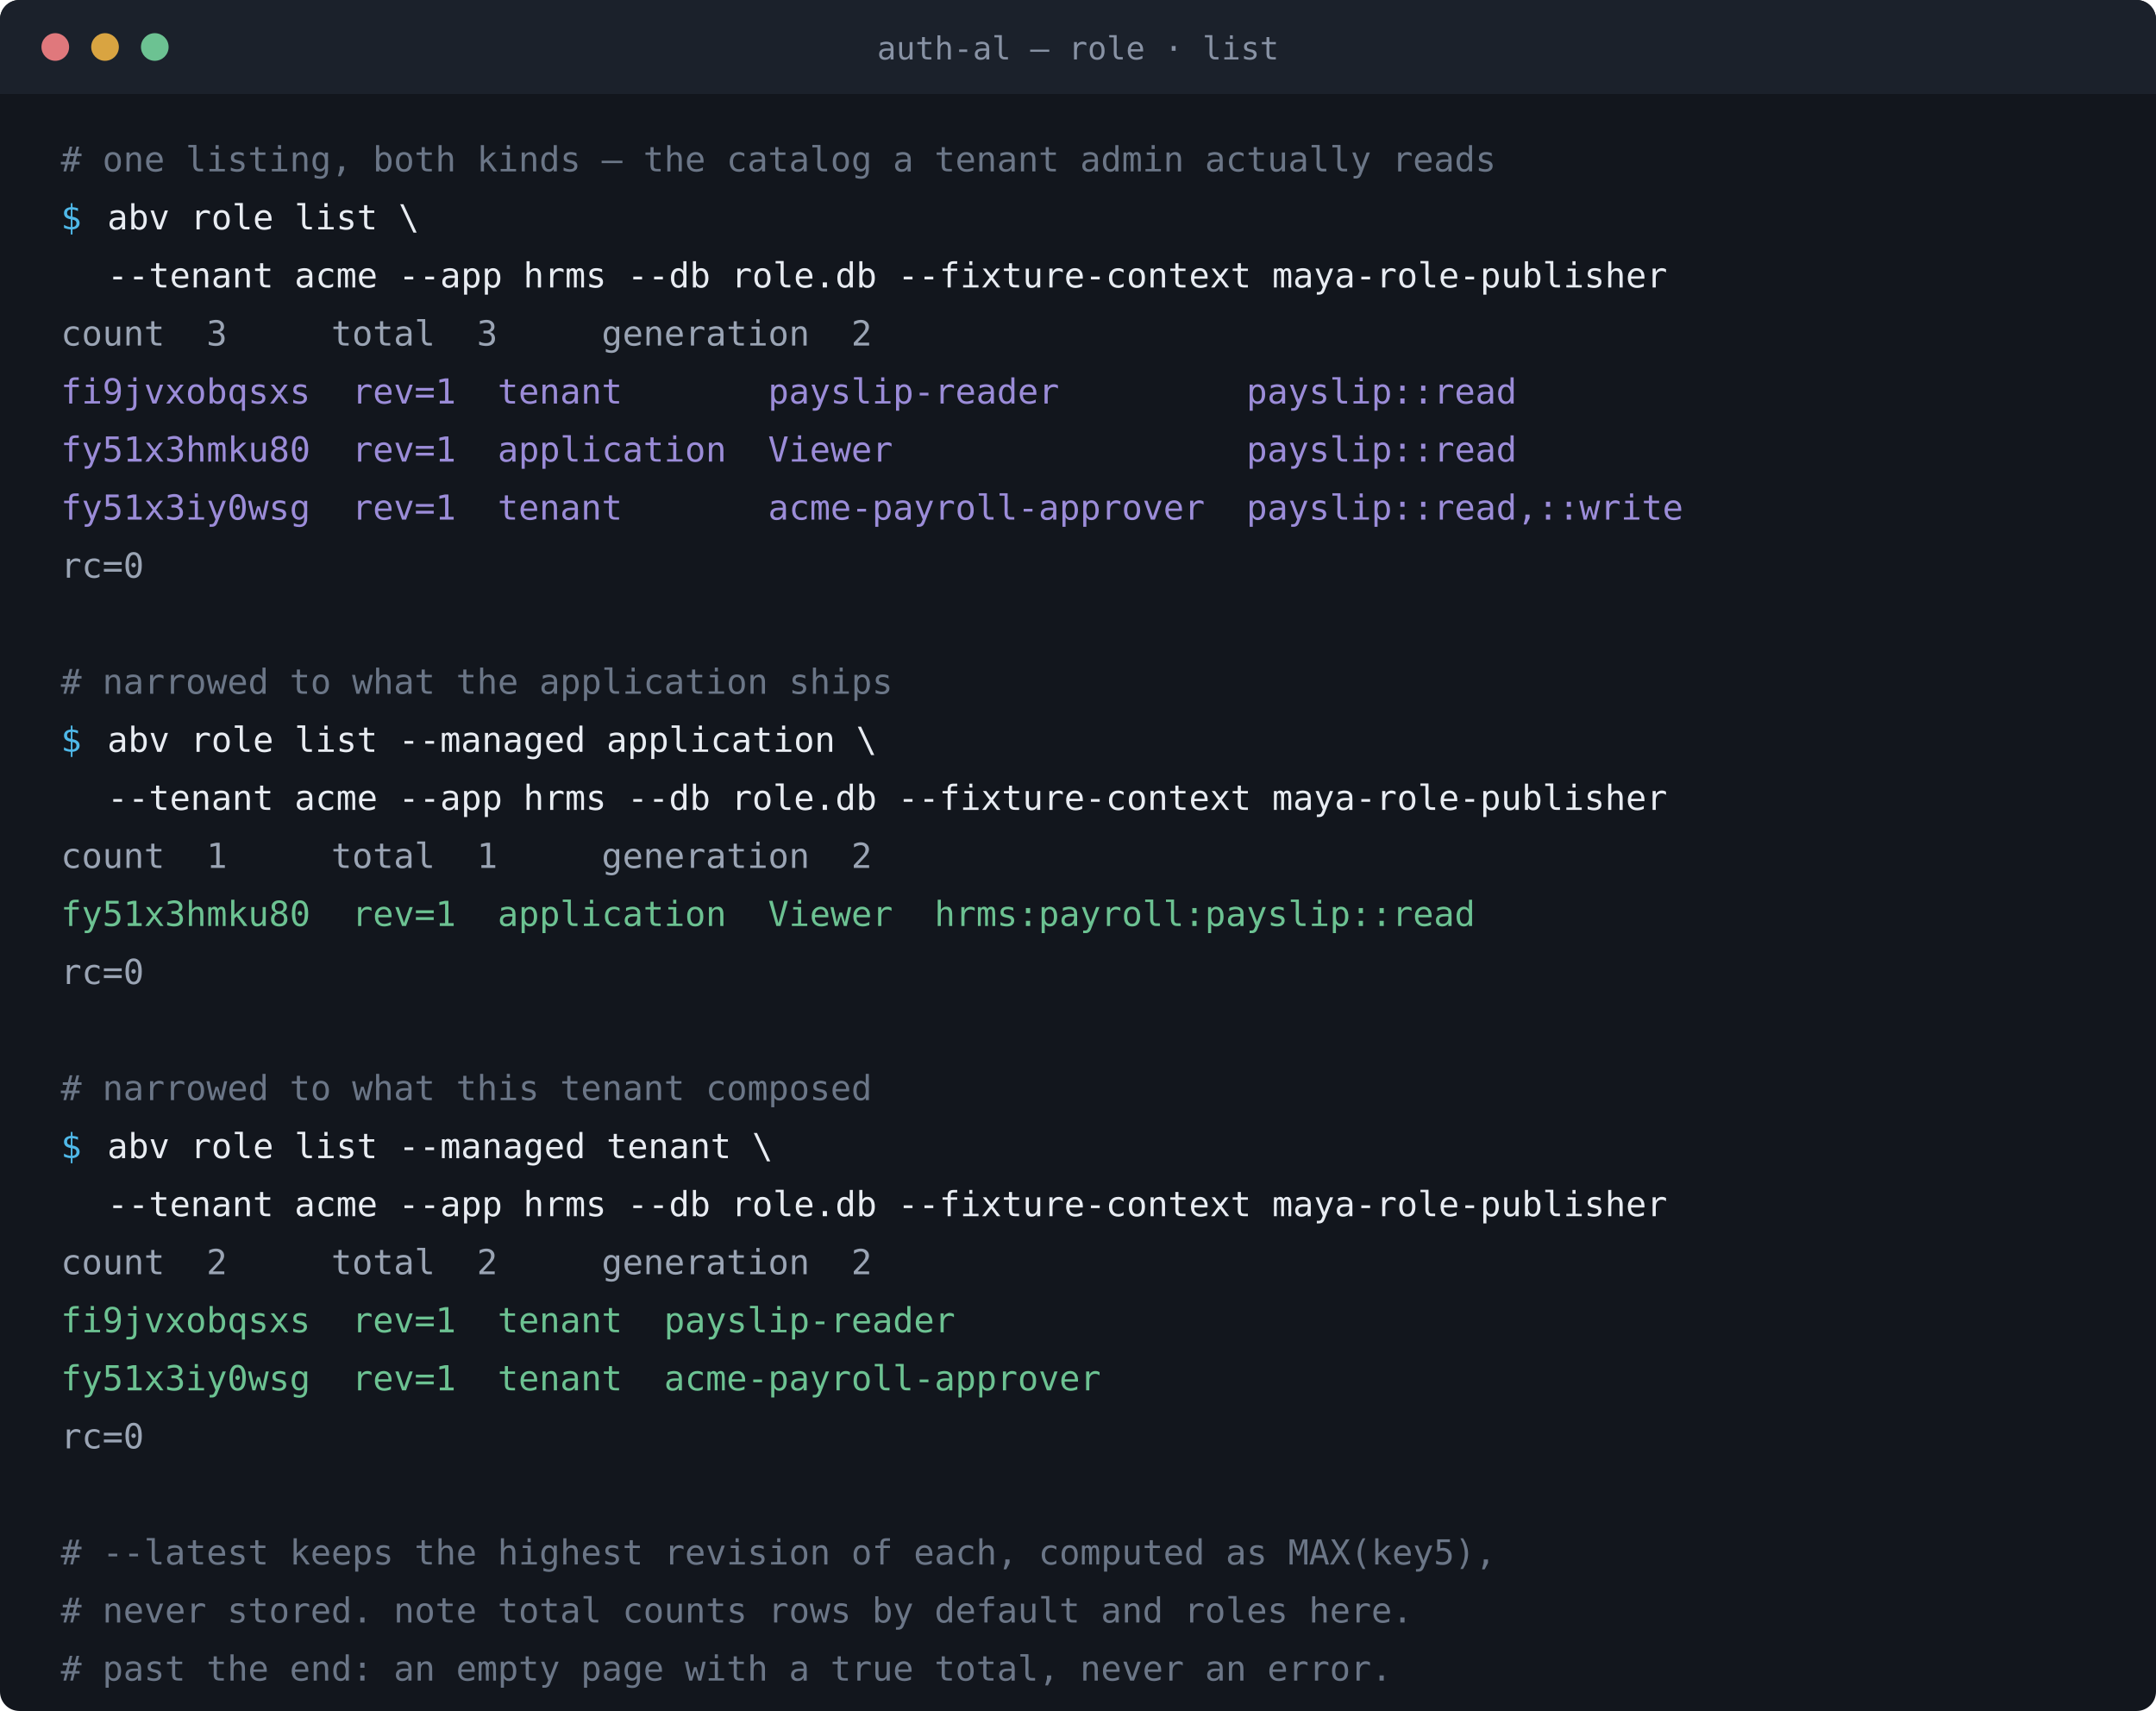
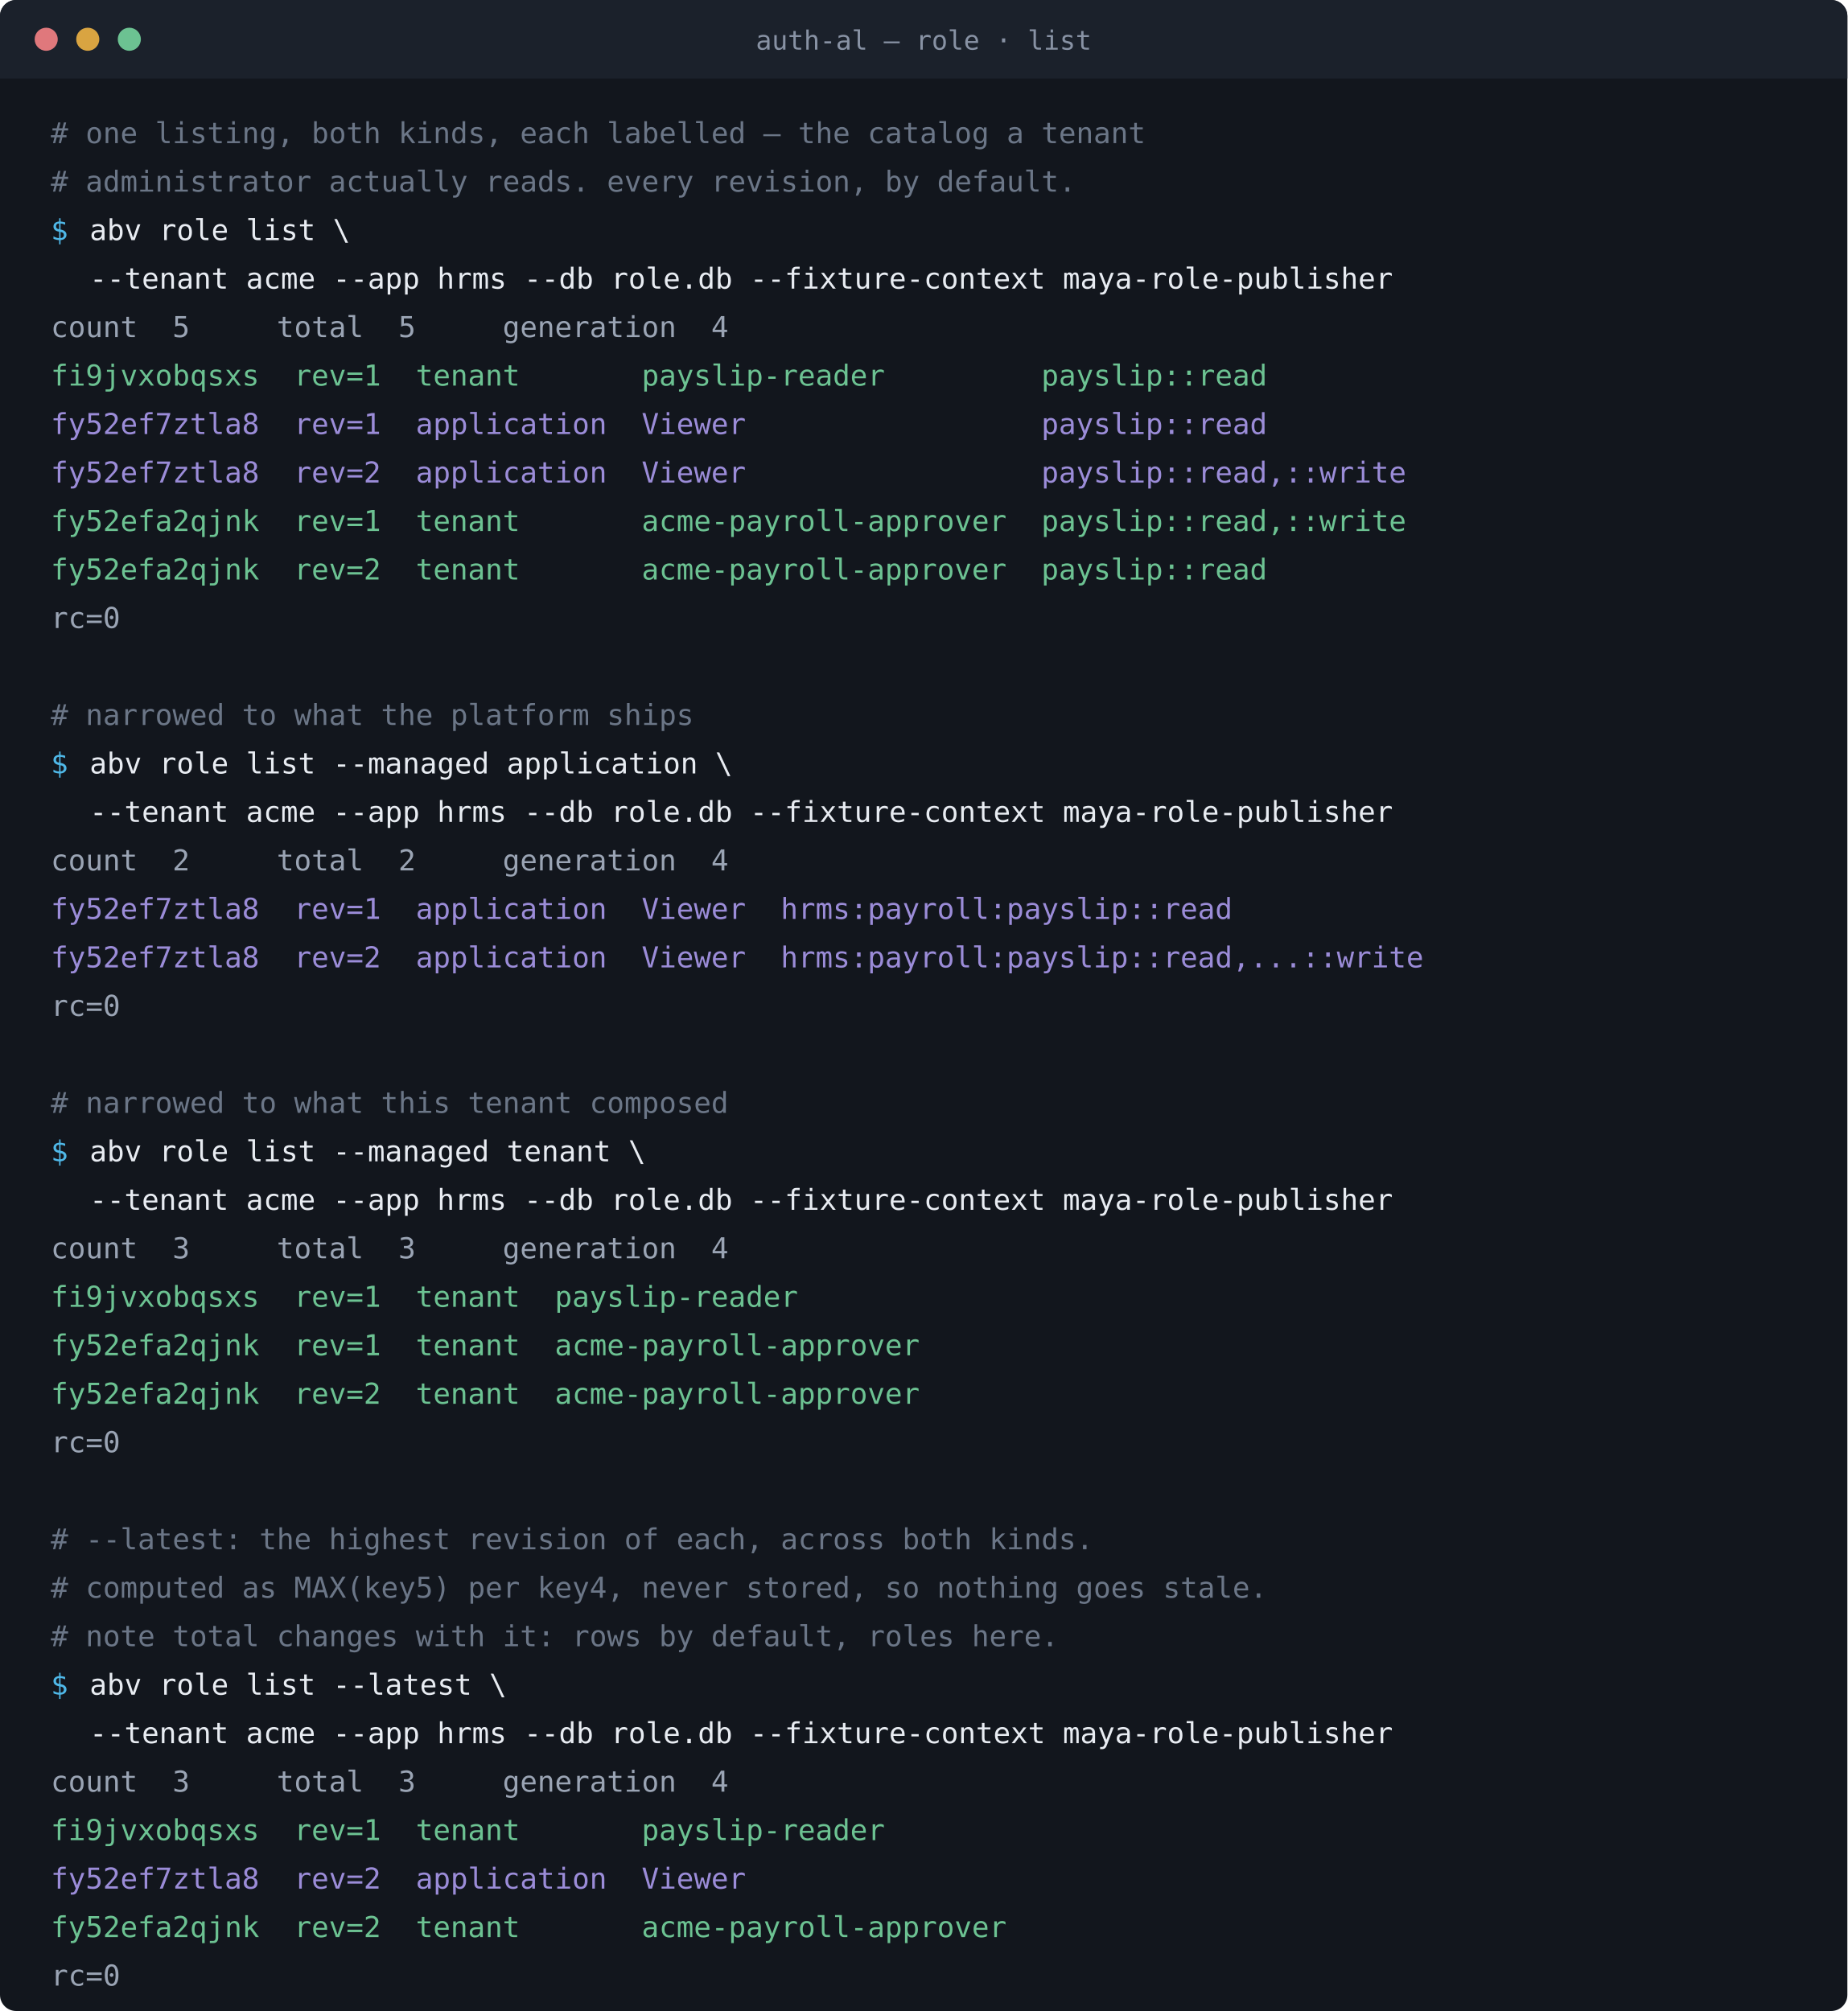
- <svg xmlns="http://www.w3.org/2000/svg" viewBox="0 0 780 619" width="780" height="619" font-family="ui-monospace, SFMono-Regular, Menlo, Consolas, monospace" font-size="12.5">
-   <rect width="780" height="619" rx="7" fill="#12161d" />
-   <path d="M0 7a7 7 0 0 1 7-7h766a7 7 0 0 1 7 7v27H0Z" fill="#1b212b" />
+ <svg xmlns="http://www.w3.org/2000/svg" viewBox="0 0 800 871" width="800" height="871" font-family="ui-monospace, SFMono-Regular, Menlo, Consolas, monospace" font-size="12.5">
+   <rect width="800" height="871" rx="7" fill="#12161d" />
+   <path d="M0 7a7 7 0 0 1 7-7h786a7 7 0 0 1 7 7v27H0Z" fill="#1b212b" />
  <circle cx="20" cy="17" r="5" fill="#e0787c" />
  <circle cx="38" cy="17" r="5" fill="#d9a441" />
  <circle cx="56" cy="17" r="5" fill="#6cc292" />
-   <text x="390.0" y="21.5" text-anchor="middle" fill="#8892a4" font-size="11.5">auth-al — role · list</text>
-   <text x="22" y="62" fill="#6b7687" xml:space="preserve"># one listing, both kinds — the catalog a tenant admin actually reads</text>
-   <text x="22" y="83" fill="#4fb8e8">$</text>
-   <text x="38.8" y="83" fill="#e8ecf2" xml:space="preserve">abv role list \</text>
-   <text x="38.8" y="104" fill="#e8ecf2" xml:space="preserve">--tenant acme --app hrms --db role.db --fixture-context maya-role-publisher</text>
-   <text x="22" y="125" fill="#9aa4b4" xml:space="preserve">count  3     total  3     generation  2</text>
-   <text x="22" y="146" fill="#9b8cd8" xml:space="preserve">fi9jvxobqsxs  rev=1  tenant       payslip-reader         payslip::read</text>
-   <text x="22" y="167" fill="#9b8cd8" xml:space="preserve">fy51x3hmku80  rev=1  application  Viewer                 payslip::read</text>
-   <text x="22" y="188" fill="#9b8cd8" xml:space="preserve">fy51x3iy0wsg  rev=1  tenant       acme-payroll-approver  payslip::read,::write</text>
-   <text x="22" y="209" fill="#9aa4b4" xml:space="preserve">rc=0</text>
-   <text x="22" y="230" fill="#6b7687" xml:space="preserve" />
-   <text x="22" y="251" fill="#6b7687" xml:space="preserve"># narrowed to what the application ships</text>
-   <text x="22" y="272" fill="#4fb8e8">$</text>
-   <text x="38.8" y="272" fill="#e8ecf2" xml:space="preserve">abv role list --managed application \</text>
-   <text x="38.8" y="293" fill="#e8ecf2" xml:space="preserve">--tenant acme --app hrms --db role.db --fixture-context maya-role-publisher</text>
-   <text x="22" y="314" fill="#9aa4b4" xml:space="preserve">count  1     total  1     generation  2</text>
-   <text x="22" y="335" fill="#6cc292" xml:space="preserve">fy51x3hmku80  rev=1  application  Viewer  hrms:payroll:payslip::read</text>
-   <text x="22" y="356" fill="#9aa4b4" xml:space="preserve">rc=0</text>
-   <text x="22" y="377" fill="#6b7687" xml:space="preserve" />
-   <text x="22" y="398" fill="#6b7687" xml:space="preserve"># narrowed to what this tenant composed</text>
-   <text x="22" y="419" fill="#4fb8e8">$</text>
-   <text x="38.8" y="419" fill="#e8ecf2" xml:space="preserve">abv role list --managed tenant \</text>
-   <text x="38.8" y="440" fill="#e8ecf2" xml:space="preserve">--tenant acme --app hrms --db role.db --fixture-context maya-role-publisher</text>
-   <text x="22" y="461" fill="#9aa4b4" xml:space="preserve">count  2     total  2     generation  2</text>
-   <text x="22" y="482" fill="#6cc292" xml:space="preserve">fi9jvxobqsxs  rev=1  tenant  payslip-reader</text>
-   <text x="22" y="503" fill="#6cc292" xml:space="preserve">fy51x3iy0wsg  rev=1  tenant  acme-payroll-approver</text>
-   <text x="22" y="524" fill="#9aa4b4" xml:space="preserve">rc=0</text>
-   <text x="22" y="545" fill="#6b7687" xml:space="preserve" />
-   <text x="22" y="566" fill="#6b7687" xml:space="preserve"># --latest keeps the highest revision of each, computed as MAX(key5),</text>
-   <text x="22" y="587" fill="#6b7687" xml:space="preserve"># never stored. note total counts rows by default and roles here.</text>
-   <text x="22" y="608" fill="#6b7687" xml:space="preserve"># past the end: an empty page with a true total, never an error.</text>
+   <text x="400.0" y="21.5" text-anchor="middle" fill="#8892a4" font-size="11.5">auth-al — role · list</text>
+   <text x="22" y="62" fill="#6b7687" xml:space="preserve"># one listing, both kinds, each labelled — the catalog a tenant</text>
+   <text x="22" y="83" fill="#6b7687" xml:space="preserve"># administrator actually reads. every revision, by default.</text>
+   <text x="22" y="104" fill="#4fb8e8">$</text>
+   <text x="38.8" y="104" fill="#e8ecf2" xml:space="preserve">abv role list \</text>
+   <text x="38.8" y="125" fill="#e8ecf2" xml:space="preserve">--tenant acme --app hrms --db role.db --fixture-context maya-role-publisher</text>
+   <text x="22" y="146" fill="#9aa4b4" xml:space="preserve">count  5     total  5     generation  4</text>
+   <text x="22" y="167" fill="#6cc292" xml:space="preserve">fi9jvxobqsxs  rev=1  tenant       payslip-reader         payslip::read</text>
+   <text x="22" y="188" fill="#9b8cd8" xml:space="preserve">fy52ef7ztla8  rev=1  application  Viewer                 payslip::read</text>
+   <text x="22" y="209" fill="#9b8cd8" xml:space="preserve">fy52ef7ztla8  rev=2  application  Viewer                 payslip::read,::write</text>
+   <text x="22" y="230" fill="#6cc292" xml:space="preserve">fy52efa2qjnk  rev=1  tenant       acme-payroll-approver  payslip::read,::write</text>
+   <text x="22" y="251" fill="#6cc292" xml:space="preserve">fy52efa2qjnk  rev=2  tenant       acme-payroll-approver  payslip::read</text>
+   <text x="22" y="272" fill="#9aa4b4" xml:space="preserve">rc=0</text>
+   <text x="22" y="293" fill="#6b7687" xml:space="preserve" />
+   <text x="22" y="314" fill="#6b7687" xml:space="preserve"># narrowed to what the platform ships</text>
+   <text x="22" y="335" fill="#4fb8e8">$</text>
+   <text x="38.8" y="335" fill="#e8ecf2" xml:space="preserve">abv role list --managed application \</text>
+   <text x="38.8" y="356" fill="#e8ecf2" xml:space="preserve">--tenant acme --app hrms --db role.db --fixture-context maya-role-publisher</text>
+   <text x="22" y="377" fill="#9aa4b4" xml:space="preserve">count  2     total  2     generation  4</text>
+   <text x="22" y="398" fill="#9b8cd8" xml:space="preserve">fy52ef7ztla8  rev=1  application  Viewer  hrms:payroll:payslip::read</text>
+   <text x="22" y="419" fill="#9b8cd8" xml:space="preserve">fy52ef7ztla8  rev=2  application  Viewer  hrms:payroll:payslip::read,...::write</text>
+   <text x="22" y="440" fill="#9aa4b4" xml:space="preserve">rc=0</text>
+   <text x="22" y="461" fill="#6b7687" xml:space="preserve" />
+   <text x="22" y="482" fill="#6b7687" xml:space="preserve"># narrowed to what this tenant composed</text>
+   <text x="22" y="503" fill="#4fb8e8">$</text>
+   <text x="38.8" y="503" fill="#e8ecf2" xml:space="preserve">abv role list --managed tenant \</text>
+   <text x="38.8" y="524" fill="#e8ecf2" xml:space="preserve">--tenant acme --app hrms --db role.db --fixture-context maya-role-publisher</text>
+   <text x="22" y="545" fill="#9aa4b4" xml:space="preserve">count  3     total  3     generation  4</text>
+   <text x="22" y="566" fill="#6cc292" xml:space="preserve">fi9jvxobqsxs  rev=1  tenant  payslip-reader</text>
+   <text x="22" y="587" fill="#6cc292" xml:space="preserve">fy52efa2qjnk  rev=1  tenant  acme-payroll-approver</text>
+   <text x="22" y="608" fill="#6cc292" xml:space="preserve">fy52efa2qjnk  rev=2  tenant  acme-payroll-approver</text>
+   <text x="22" y="629" fill="#9aa4b4" xml:space="preserve">rc=0</text>
+   <text x="22" y="650" fill="#6b7687" xml:space="preserve" />
+   <text x="22" y="671" fill="#6b7687" xml:space="preserve"># --latest: the highest revision of each, across both kinds.</text>
+   <text x="22" y="692" fill="#6b7687" xml:space="preserve"># computed as MAX(key5) per key4, never stored, so nothing goes stale.</text>
+   <text x="22" y="713" fill="#6b7687" xml:space="preserve"># note total changes with it: rows by default, roles here.</text>
+   <text x="22" y="734" fill="#4fb8e8">$</text>
+   <text x="38.8" y="734" fill="#e8ecf2" xml:space="preserve">abv role list --latest \</text>
+   <text x="38.8" y="755" fill="#e8ecf2" xml:space="preserve">--tenant acme --app hrms --db role.db --fixture-context maya-role-publisher</text>
+   <text x="22" y="776" fill="#9aa4b4" xml:space="preserve">count  3     total  3     generation  4</text>
+   <text x="22" y="797" fill="#6cc292" xml:space="preserve">fi9jvxobqsxs  rev=1  tenant       payslip-reader</text>
+   <text x="22" y="818" fill="#9b8cd8" xml:space="preserve">fy52ef7ztla8  rev=2  application  Viewer</text>
+   <text x="22" y="839" fill="#6cc292" xml:space="preserve">fy52efa2qjnk  rev=2  tenant       acme-payroll-approver</text>
+   <text x="22" y="860" fill="#9aa4b4" xml:space="preserve">rc=0</text>
</svg>
